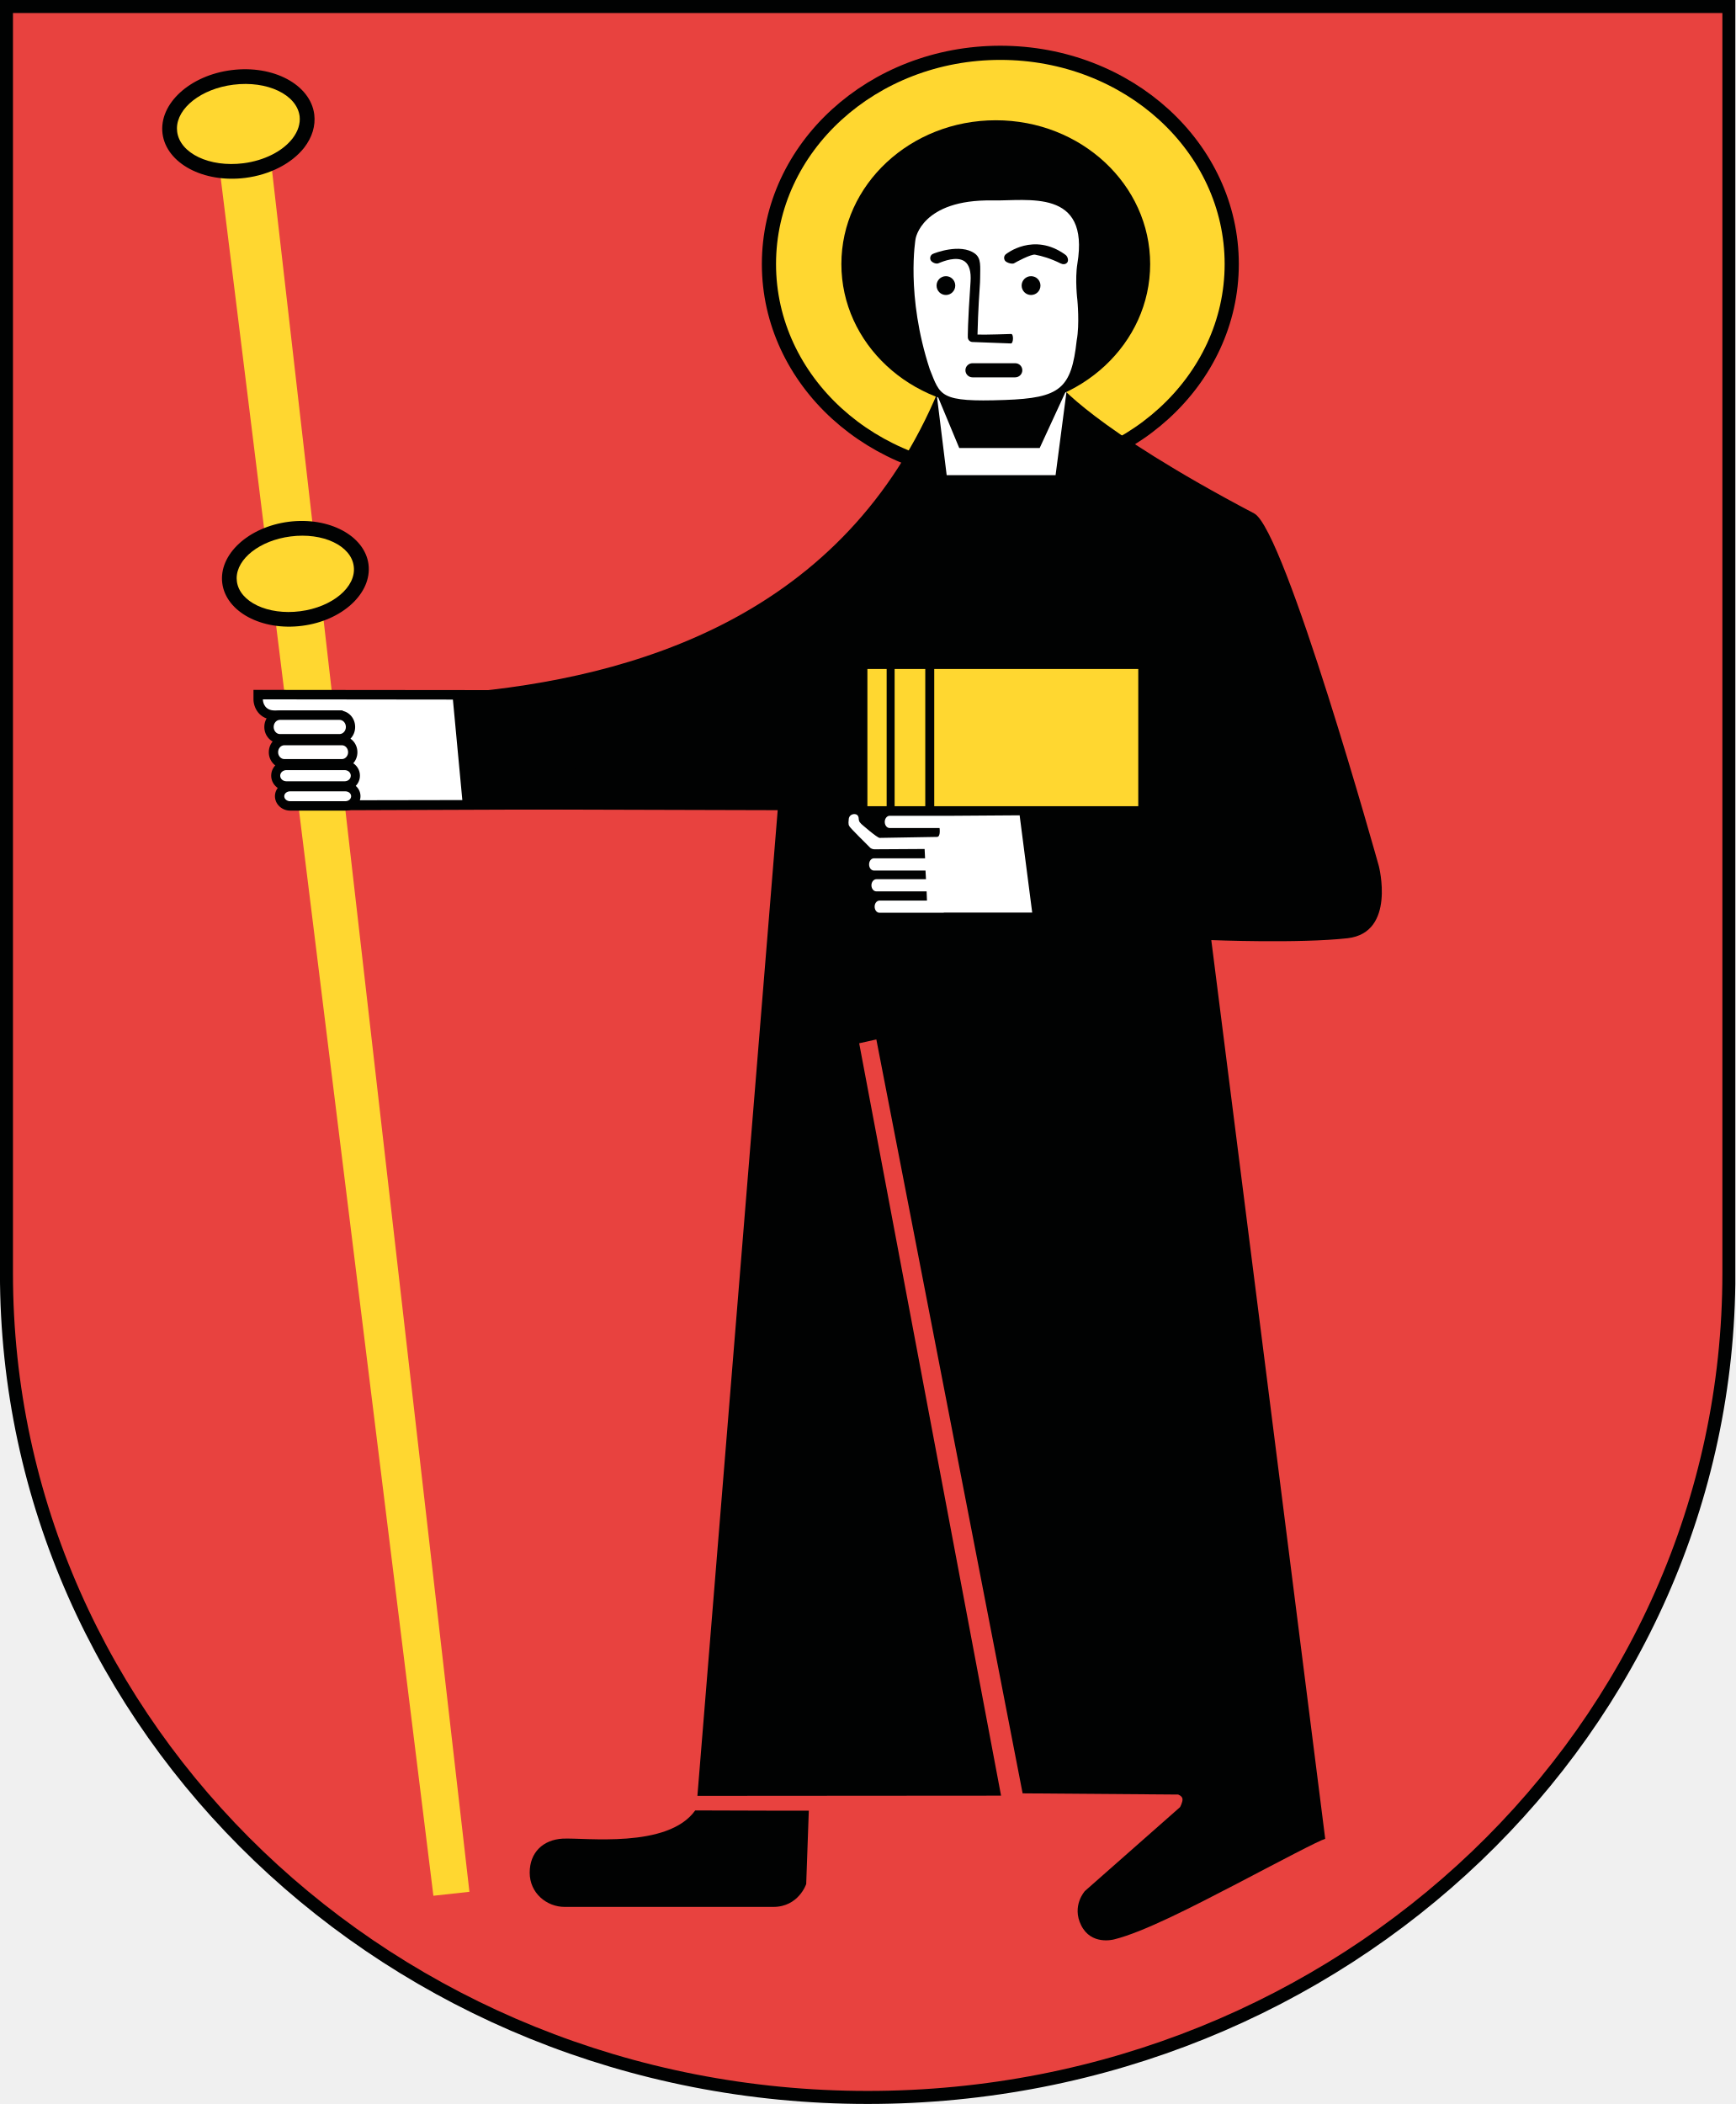
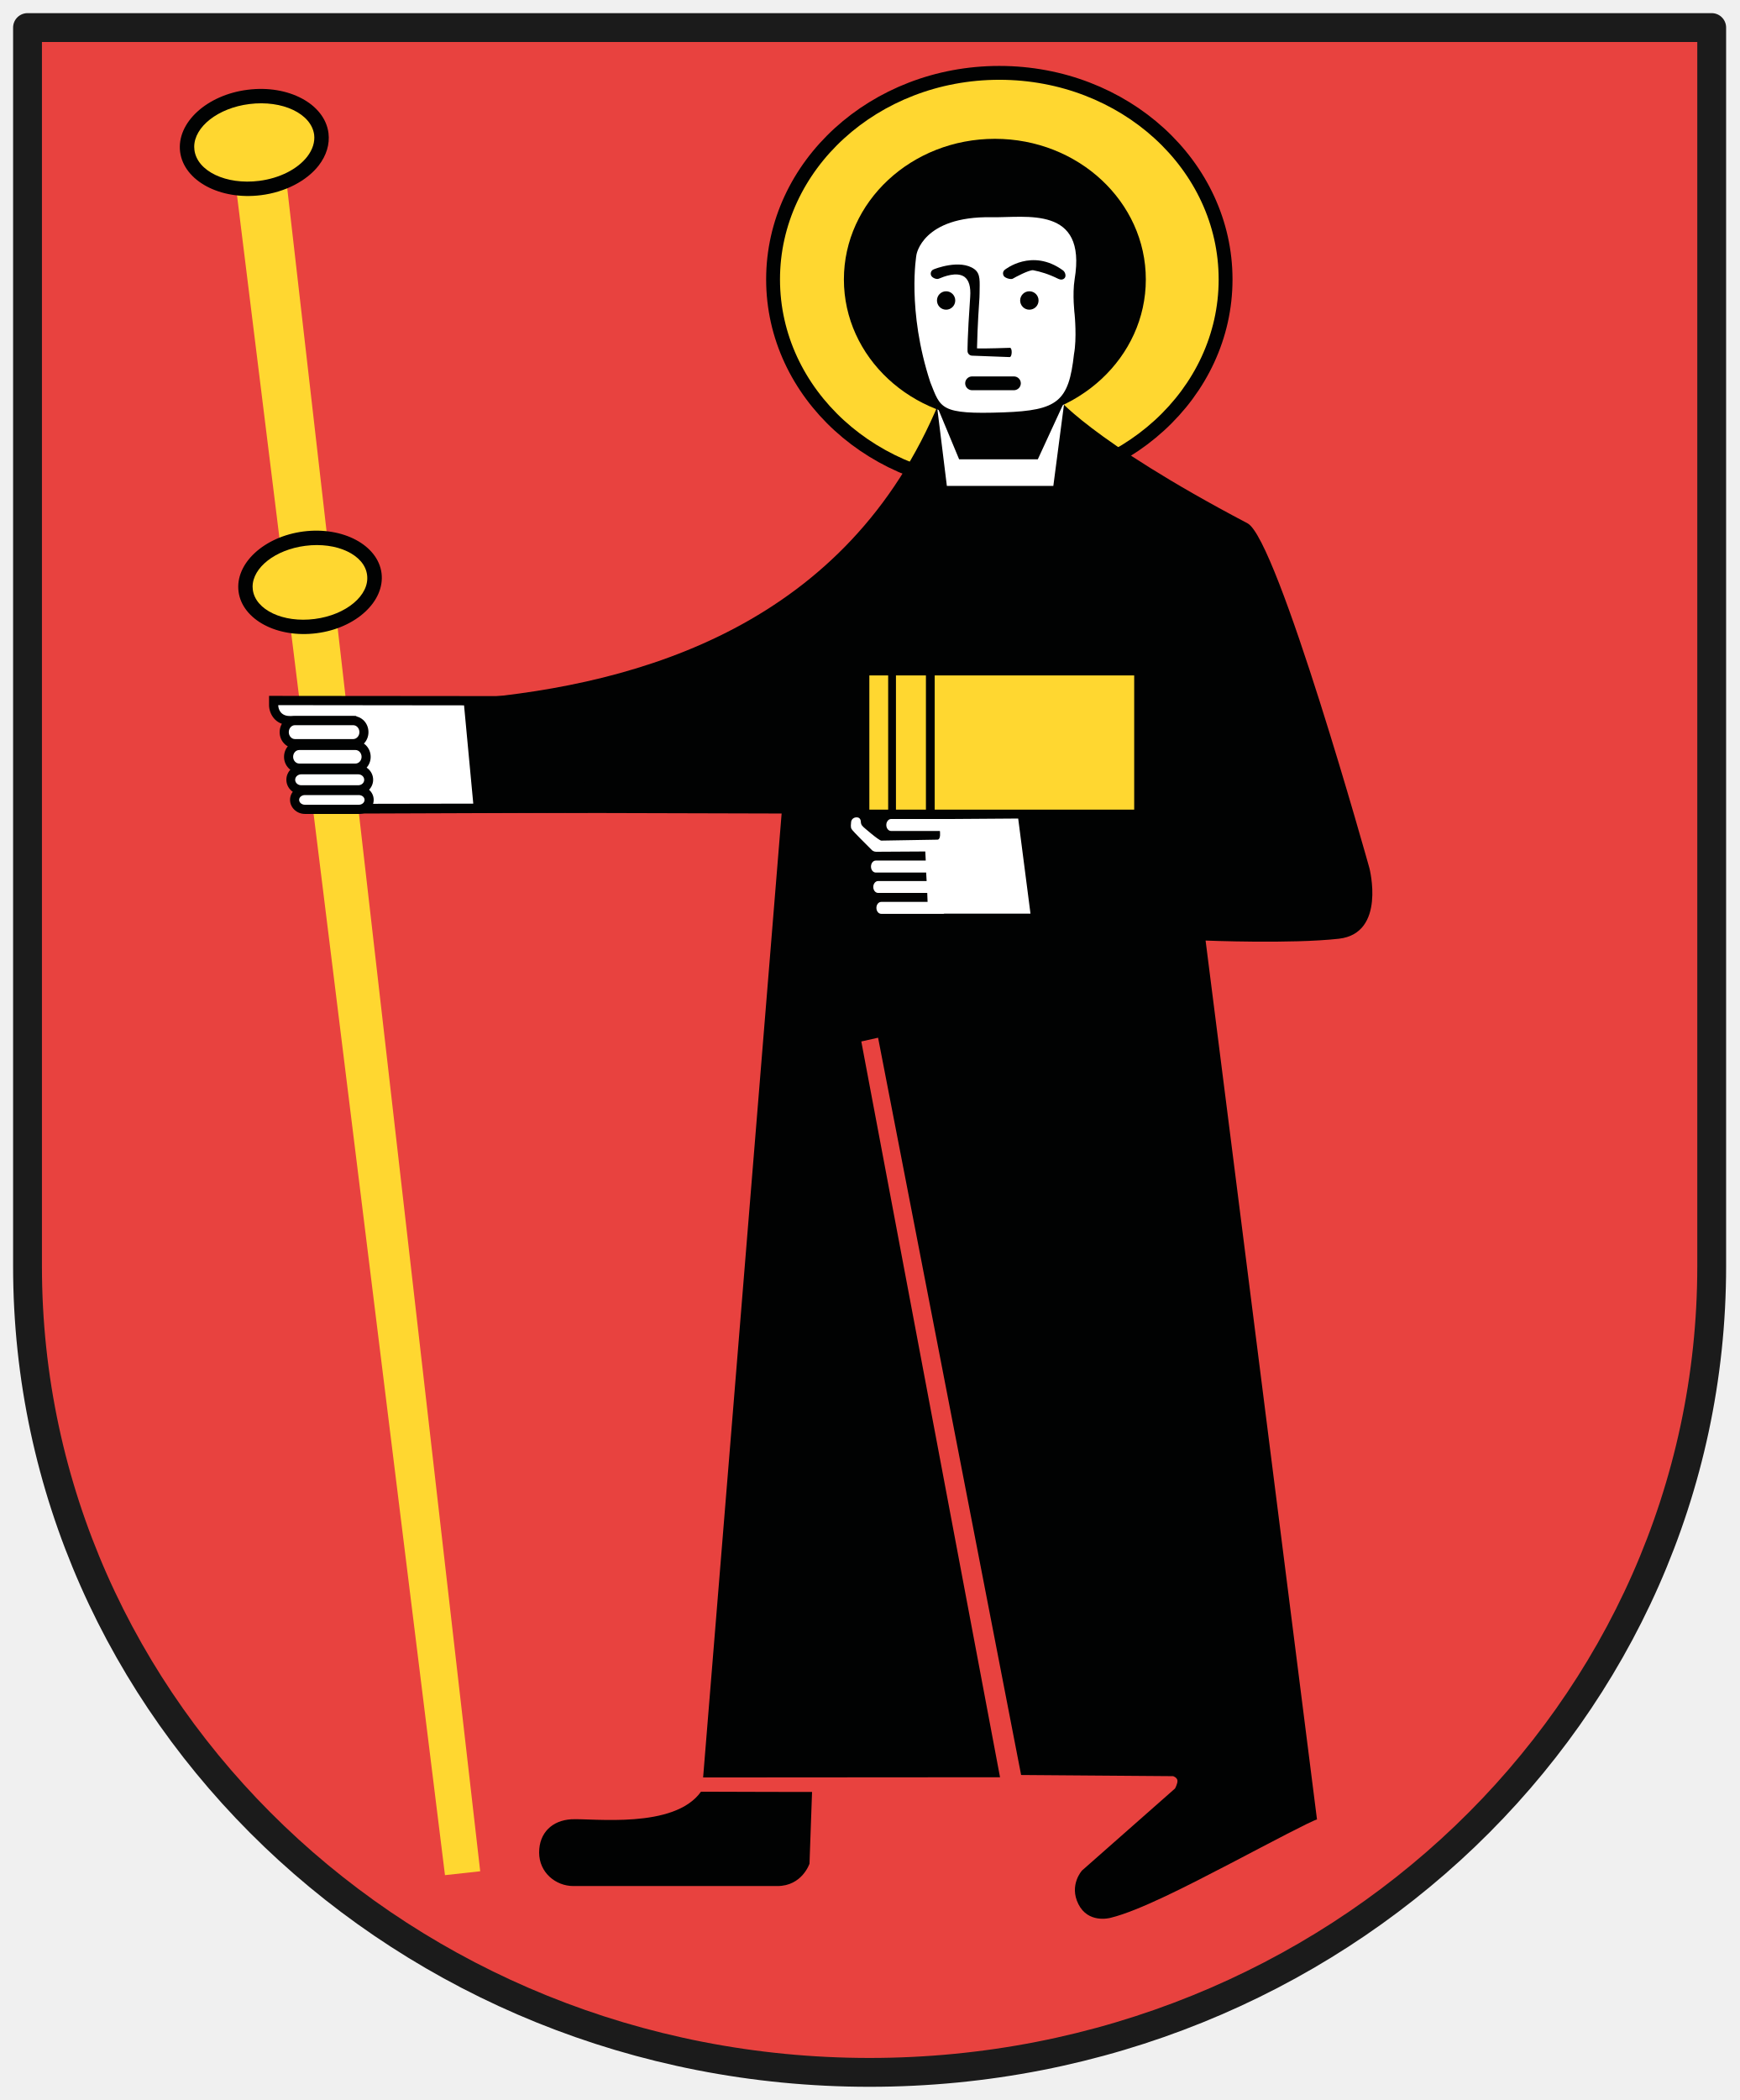
- <svg xmlns="http://www.w3.org/2000/svg" xmlns:xlink="http://www.w3.org/1999/xlink" viewBox="-175.873 -214.081 406.539 492.849">
+ <svg xmlns="http://www.w3.org/2000/svg" xmlns:xlink="http://www.w3.org/1999/xlink" viewBox="-180.953 -219.161 416.699 503.009">
  <g>
    <path fill="#E8423F" d="M27.26-212.56h201.9V84.17c0,106.63-90.35,193.06-201.77,193.06 c-111.43,0-201.75-86.44-201.75-193.06v-296.73H27.26z" />
    <path fill="#FFD730" d="M112.68-152.22c0,27.32-24.27,49.48-54.2,49.48c-29.94,0-54.21-22.16-54.21-49.48 c0-27.34,24.27-49.49,54.21-49.49C88.42-201.71,112.68-179.56,112.68-152.22" />
    <g>
      <g>
        <g>
          <g>
            <defs>
              <rect id="SVGID_1_" x="-175.873" y="-214.081" width="406.539" height="492.849" />
            </defs>
            <clipPath id="SVGID_2_">
              <use xlink:href="#SVGID_1_" overflow="visible" />
            </clipPath>
            <path clip-path="url(#SVGID_2_)" fill="none" stroke="#010202" stroke-width="3.32" stroke-miterlimit="10" d="M58.48-201.71 c29.95,0,54.21,22.15,54.21,49.48s-24.27,49.48-54.21,49.48c-29.94,0-54.21-22.15-54.21-49.48 S28.54-201.71,58.48-201.71z" />
          </g>
        </g>
      </g>
    </g>
    <polygon fill="#010202" points="-128.81,-181.91-77.36,233.79-62.09,232.1-109.81,-184.03" />
    <path fill="#FFD730" d="M-124.97-178.87c.09,.63,50.54,408.26,50.63,408.86c.55-.08,7.86-.87,8.44-.93 c-.09-.63-46.87-408.65-46.94-409.29C-113.43-180.14-124.38-178.93-124.97-178.87" />
    <path fill="#010202" d="M-121.62-197.66L-121.62-197.66c-9.8,1.23-17.05,7.9-16.18,14.87 c.9,6.97,9.58,11.61,19.37,10.38c5.77-.72,10.94-3.39,13.84-7.11c1.85-2.41,2.67-5.09,2.34-7.76 C-103.14-194.26-111.83-198.91-121.62-197.66" />
    <path fill="#FFD730" d="M-121.2-194.24c-7.52,.94-13.22,5.46-13.22,10.25c0,.25,.02,.51,.05,.76 c.65,5.08,7.6,8.4,15.52,7.39c4.86-.62,9.18-2.79,11.52-5.82c1.28-1.67,1.85-3.48,1.65-5.2 C-106.33-191.93-113.29-195.24-121.2-194.24" />
    <path fill="#010202" d="M-108.24-91.86L-108.24-91.86c-9.46,1.22-16.43,7.68-15.56,14.39 c.87,6.72,9.25,11.2,18.7,9.98c9.45-1.2,16.41-7.67,15.56-14.39C-90.41-88.59-98.79-93.07-108.24-91.86" />
    <path fill="#FFD730" d="M-107.81-88.42c-7.17,.92-12.62,5.21-12.62,9.8c0,.24,.02,.5,.05,.73 c.63,4.82,7.27,7.97,14.83,6.99c7.55-.97,13.19-5.7,12.55-10.53C-93.59-86.26-100.24-89.41-107.81-88.42" />
    <path fill="#010202" d="M-68.26-51.74c40.97-3.54,90.34-17.85,112.38-71.2c21.67,0,27.75-1.46,27.75-1.46 s7.98,10.54,46.08,30.59c7.22,3.79,29.2,82.59,29.2,82.59s4.06,15.59-7.3,16.91 c-11.36,1.28-31.95,.44-31.95,.44s26.49,208.73,26.69,210.52c-1.5,.42-10.52,5.2-20.83,10.59 c-10.22,5.31-21.75,11.27-28.55,12.95c-.44,.13-5.47,1.36-7.78-3.25c-2.31-4.58,.86-8.06,.86-8.06 l22.28-19.64c0,0,.63-1.12,.59-1.88c-.06-.78-1.04-1.08-1.04-1.08l-36.42-.28L29.43,29.4l-4.02,.9 L58.65,206.54l-71.14,.05L6.32-24.3l-72.21-.2C-65.88-24.51-68.06-49.61-68.26-51.74" />
    <polygon fill="#FFFFFF" points="71.42,-102.77 74.06,-122.94 67.7,-109.14 48.85,-109.14 43.55,-121.88 45.91,-102.77" />
    <rect x="42.995" y="-57.377" fill="#FFD730" width="47.797" height="32.145" />
    <rect x="33.713" y="-57.377" fill="#FFD730" width="7.18" height="32.145" />
    <rect x="27.338" y="-57.377" fill="#FFD730" width="4.508" height="32.145" />
    <path fill="#010202" d="M93.58-152.22c0,18.61-16.2,33.68-36.16,33.68c-19.98,0-36.18-15.07-36.18-33.68 c0-18.61,16.19-33.69,36.18-33.69C77.39-185.91,93.58-170.83,93.58-152.22" />
    <path fill="#FFFFFF" d="M56.61-167.13c8.31,.16,22.84-2.89,19.92,14.8c-.61,3.7,0,8.57,0,8.57 s.55,5.66-.16,9.41c-1.25,11.33-3.86,13.5-16.86,13.96c-15.34,.55-15.06-.97-17.56-7.19 c-5.67-17.28-3.33-30.55-3.33-30.55S40.03-167.41,56.61-167.13" />
    <path fill="#010202" d="M13.61,210.06c0,0-16.99,0-26.61-.06c-6.43,9.02-25.89,6.33-31.08,6.61 c-4.56,.27-7.7,3.22-7.7,7.97c0,4.77,3.95,8.02,8.21,8.02H5.29c5.94,0,7.71-5.36,7.71-5.36L13.61,210.06z" />
    <path fill="#FFFFFF" d="M65.94-.35l-2.94-22.75l-15.74,.11H32.55c-.63,0-1.15,.66-1.15,1.43 c0,.8,.51,1.44,1.15,1.44h11.69c0,0,.3,2.03-.57,2.08c0,0-12.88,.23-13.46,.23 c-.59,0-4.29-3.25-4.29-3.25c-.21-.21-.3-.31-.39-.44c-.15-.22-.21-.58-.21-.58 c0-.66-.2-1.25-.94-1.3c-.75-.05-1.33,.43-1.41,1.1c-.18,1.47,.06,1.6,.17,1.77 c.1,.17,.24,.43,4.7,4.86c.21,.31,.77,.52,1.13,.51l11.77-.07l.11,2.18H28.88 c-.64,0-1.15,.64-1.15,1.44c0,.79,.5,1.43,1.15,1.43h12.07l.11,2.03H29.44c-.63,0-1.16,.64-1.16,1.42 c0,.8,.52,1.43,1.16,1.43h11.77l.08,2.15H30.19c-.65,0-1.16,.64-1.16,1.42c0,.8,.5,1.44,1.16,1.44 h14.95c.05,0,.11-.05,.17-.05H65.94V-.35z" />
    <path fill="#010202" d="M-116.49-50.26c0,1.83,1.28,4.77,4.92,4.77h13.8v21.21l57.59-.21l-2.64-27.92l-73.67-.07 V-50.26z" />
    <path fill="#FFFFFF" d="M-67.56-26.67l-2.21-23.54l-44.52-.05c0,.92,.57,2.6,2.73,2.6h15.98v21.04L-67.56-26.67z" />
    <path fill="#010202" d="M-110.29-47.64c-2.02,0-3.66,1.72-3.66,3.85c0,2.13,1.64,3.84,3.66,3.84h13.95 c2.04,0,3.67-1.72,3.67-3.84c0-2.15-1.63-3.85-3.67-3.85H-110.29z" />
    <path fill="#FFFFFF" d="M-110.29-45.46c-.81,0-1.47,.75-1.47,1.67c0,.9,.66,1.66,1.47,1.66h13.95 c.82,0,1.5-.75,1.5-1.66c0-.92-.67-1.67-1.5-1.67H-110.29z" />
    <path fill="#010202" d="M-109.26-41.69c-2.02,0-3.64,1.7-3.64,3.82c0,2.08,1.62,3.8,3.64,3.8h13.49 c2,0,3.63-1.72,3.63-3.8c0-2.11-1.63-3.82-3.63-3.82H-109.26z" />
    <path fill="#FFFFFF" d="M-109.26-39.51c-.8,0-1.46,.72-1.46,1.63c0,.87,.66,1.61,1.46,1.61h13.49 c.79,0,1.45-.74,1.45-1.61c0-.9-.66-1.63-1.45-1.63H-109.26z" />
    <path fill="#010202" d="M-108.77-35.9c-1.99,0-3.57,1.57-3.57,3.51c0,1.92,1.58,3.51,3.57,3.51h13.63 c1.98,0,3.59-1.59,3.59-3.51c0-1.94-1.6-3.51-3.59-3.51H-108.77z" />
    <path fill="#FFFFFF" d="M-108.77-33.69c-.8,0-1.46,.58-1.46,1.31c0,.74,.66,1.31,1.46,1.31h13.63 c.81,0,1.45-.57,1.45-1.31c0-.73-.64-1.31-1.45-1.31H-108.77z" />
    <path fill="#010202" d="M-107.9-30.91c-1.96,0-3.56,1.49-3.56,3.33c0,1.85,1.6,3.38,3.56,3.38h12.91 c1.98,0,3.57-1.51,3.57-3.38c0-1.84-1.59-3.33-3.57-3.33H-107.9L-107.9-30.91z" />
    <path fill="#FFFFFF" d="M-107.9-28.72c-.76,0-1.38,.51-1.38,1.15c0,.64,.62,1.17,1.38,1.17h12.91 c.78,0,1.38-.53,1.38-1.17c0-.63-.59-1.15-1.38-1.15H-107.9z" />
    <path fill="#010202" d="M47.92-147.19c0,1.23-1,2.21-2.19,2.21c-1.21,0-2.19-.98-2.19-2.21 c0-1.22,.98-2.2,2.19-2.2C46.92-149.4,47.92-148.41,47.92-147.19" />
    <path fill="#010202" d="M67.88-147.19c0,1.23-.98,2.21-2.22,2.21c-1.19,0-2.19-.98-2.19-2.21 c0-1.22,1-2.2,2.19-2.2C66.89-149.4,67.88-148.41,67.88-147.19" />
    <path fill="#010202" d="M59.76-154.52c-.48,.4-.51,1.07-.15,1.55c.4,.46,1.76,.88,2.22,.49 c.13-.1,3.84-2.12,4.78-1.95c1.66,.32,3.67,.9,6,2.06c.55,.27,1.17,.25,1.55-.23 c.38-.5,.08-1.45-.45-1.81C66.28-159.8,59.83-154.58,59.76-154.52" />
    <path fill="#010202" d="M42.71-154.62c-.56,.23-.81,.88-.57,1.45c.25,.56,1.3,1.01,1.84,.76 c1.19-.5,4.27-1.73,6.13-.45c1.09,.79,1.56,2.4,1.39,4.79c-.7,10-.64,12.88-.64,13.01 c.02,.59,.48,1.06,1.06,1.09l9.03,.34c.61,.02,.67-2.19,.09-2.22c0,0-6.25,.22-7.91,.14 c.04-1.53,.12-5.45,.59-12.19c.03-.37,.03-.7,.03-1.06c0-2.65,.31-4.59-1.23-5.72 C49.09-157.19,42.92-154.73,42.71-154.62" />
    <path fill="#010202" d="M51.96-129c-.91,0-1.66,.73-1.66,1.65c0,.91,.74,1.66,1.66,1.66h10 c.92,0,1.67-.75,1.67-1.66c0-.92-.75-1.65-1.67-1.65H51.96z" />
    <g>
      <g>
        <g>
          <g>
            <defs>
              <rect id="SVGID_3_" x="-175.873" y="-214.081" width="406.539" height="492.849" />
            </defs>
            <clipPath id="SVGID_4_">
              <use xlink:href="#SVGID_3_" overflow="visible" />
            </clipPath>
            <path clip-path="url(#SVGID_4_)" fill="none" stroke="#010202" stroke-width="3.048" d="M27.26-212.56h201.9V84.17 c0,106.63-90.35,193.06-201.77,193.06c-111.43,0-201.75-86.44-201.75-193.06v-296.73H27.26z" />
          </g>
        </g>
      </g>
    </g>
  </g>
+   <path data-outline="1" d="M27.26-212.56h201.9V84.17c0,106.63-90.35,193.06-201.77,193.06 c-111.43,0-201.75-86.44-201.75-193.06v-296.73H27.26z" fill="none" stroke="#1b1b1b" stroke-width="6.91" stroke-linejoin="round" />
</svg>
